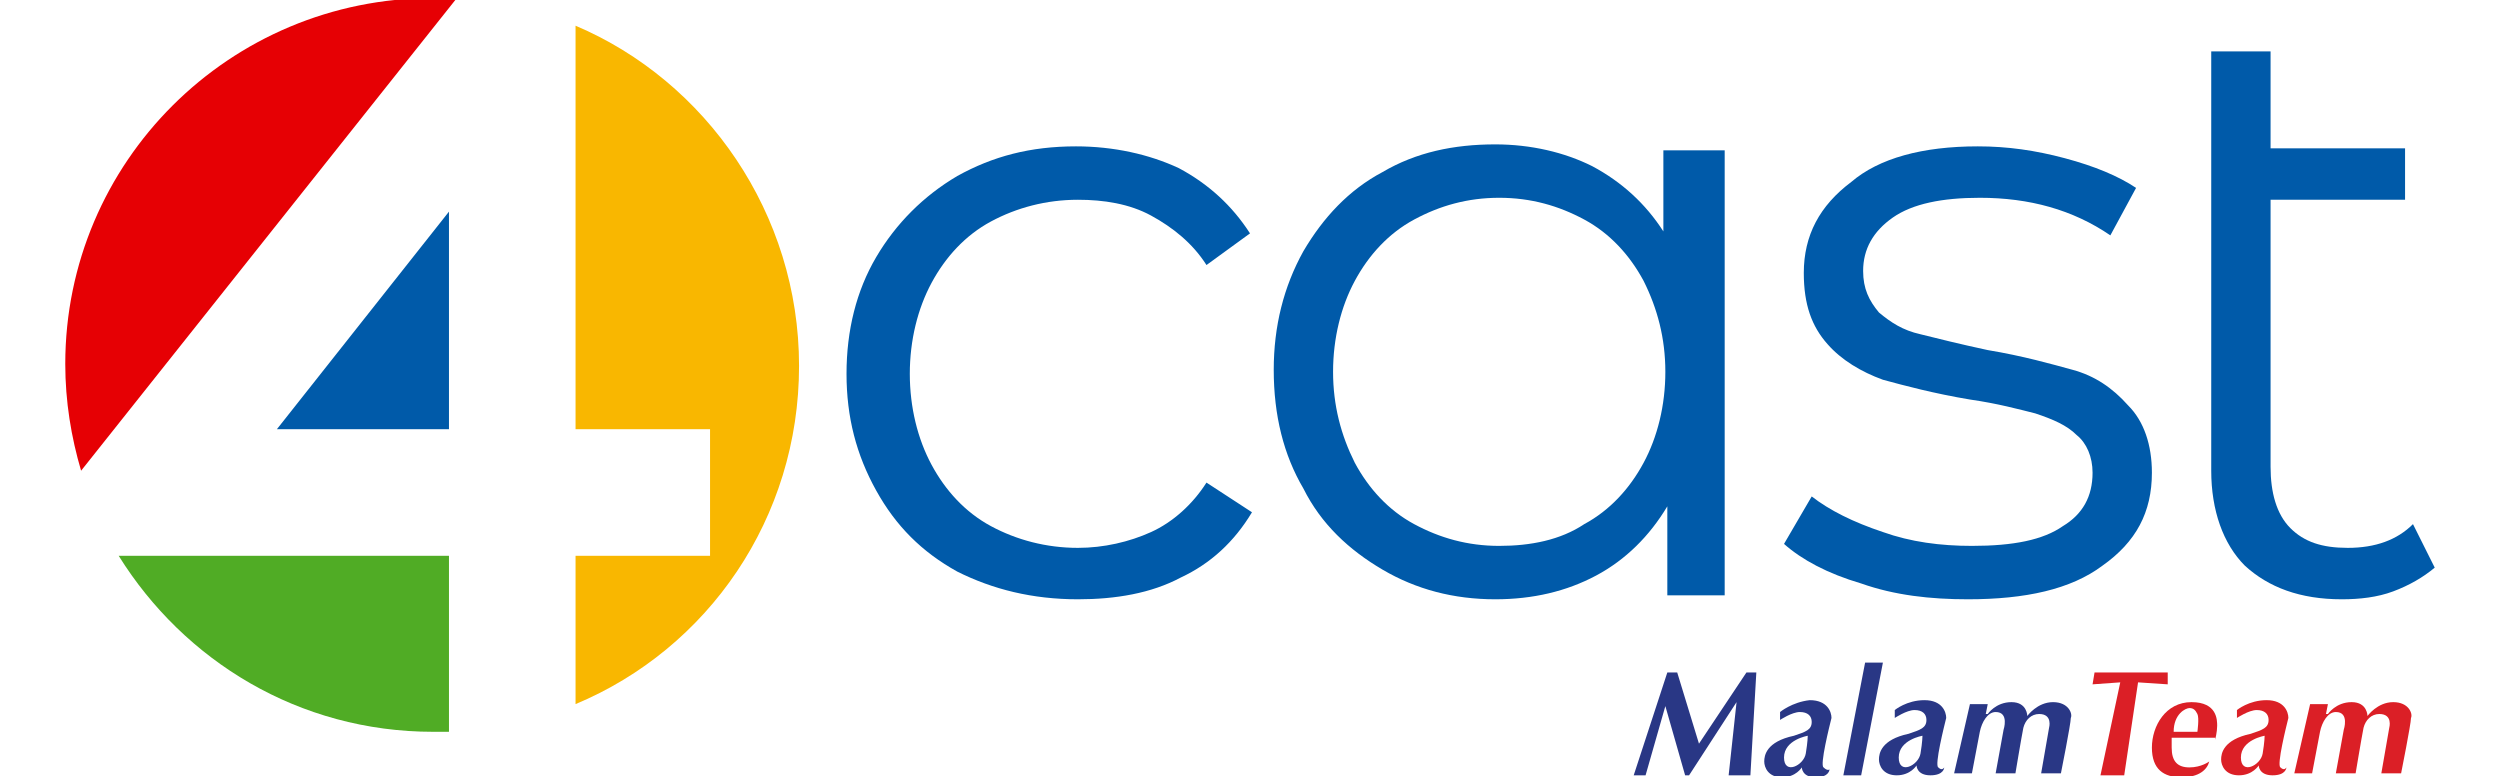
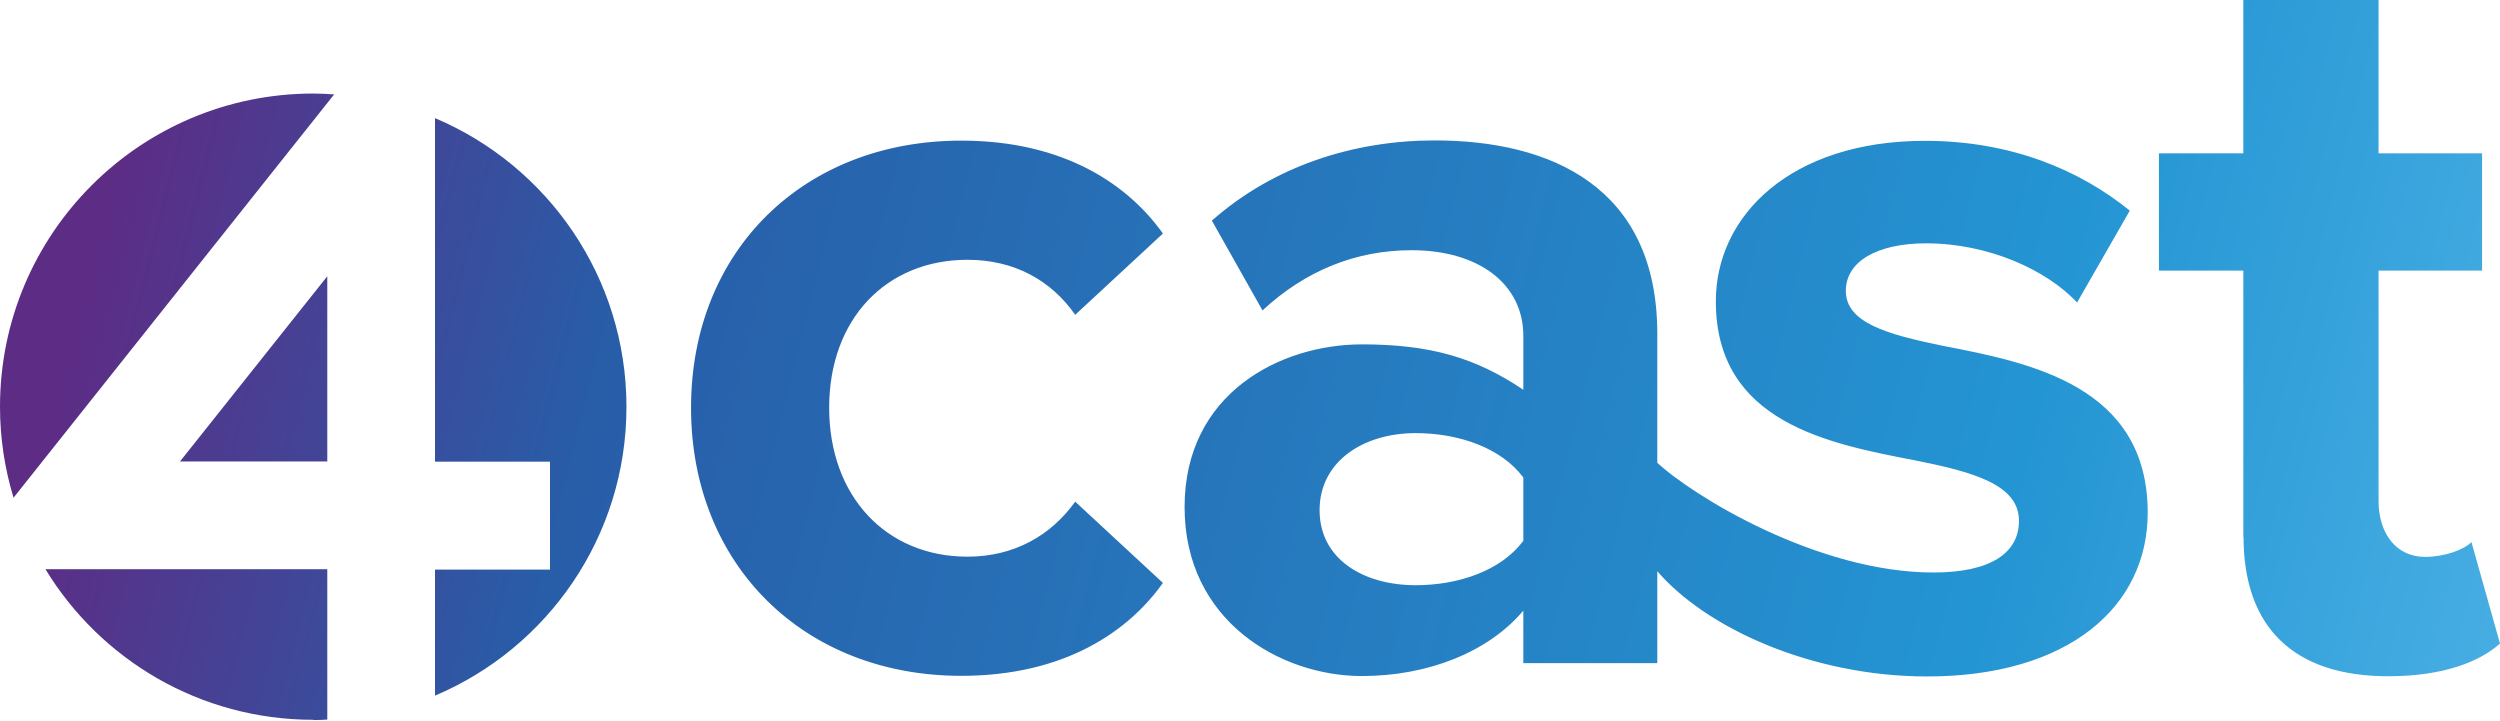
- <svg xmlns="http://www.w3.org/2000/svg" version="1.1" id="Layer_1" x="0px" y="0px" viewBox="0 0 126.4 39.2" style="enable-background:new 0 0 126.4 39.2;" xml:space="preserve">
-   <style type="text/css">
- 	.st0{fill:#293785;}
- 	.st1{fill:#DB1F26;}
- 	.st2{fill:#E60004;}
- 	.st3{fill:#005AA9;}
- 	.st4{fill:#F9B700;}
- 	.st5{fill:#50AC25;}
- </style>
-   <g>
-     <g>
-       <polygon class="st0" points="82.6,39.2 84.3,34 84.8,34 85.9,37.6 88.3,34 88.8,34 88.5,39.2 87.4,39.2 87.8,35.5 85.4,39.2     85.2,39.2 84.2,35.7 83.2,39.2   " />
-       <polygon class="st0" points="94.3,33.5 93.2,39.2 94.1,39.2 95.2,33.5   " />
-       <path class="st0" d="M99.6,35.6h0.9l-0.1,0.5h0.1c0,0,0.4-0.6,1.2-0.6c0.8,0,0.8,0.7,0.8,0.7s0.5-0.7,1.3-0.7c0.8,0,1,0.6,0.9,0.8    c0,0.3-0.5,2.8-0.5,2.8h-1l0.4-2.3c0,0,0.2-0.7-0.5-0.7c-0.4,0-0.7,0.3-0.8,0.7c-0.1,0.5-0.4,2.3-0.4,2.3h-1l0.4-2.2    c0,0,0.3-0.9-0.4-0.9c-0.4,0-0.7,0.5-0.8,1c-0.1,0.5-0.4,2.1-0.4,2.1h-0.9L99.6,35.6z" />
-       <path class="st1" d="M116.8,35.6h0.9l-0.1,0.5h0.1c0,0,0.4-0.6,1.2-0.6c0.8,0,0.8,0.7,0.8,0.7s0.5-0.7,1.3-0.7    c0.8,0,1,0.6,0.9,0.8c0,0.3-0.5,2.8-0.5,2.8h-1l0.4-2.3c0,0,0.2-0.7-0.5-0.7c-0.4,0-0.7,0.3-0.8,0.7c-0.1,0.5-0.4,2.3-0.4,2.3h-1    l0.4-2.2c0,0,0.3-0.9-0.4-0.9c-0.4,0-0.7,0.5-0.8,1c-0.1,0.5-0.4,2.1-0.4,2.1h-0.9L116.8,35.6z" />
-       <polygon class="st1" points="105.9,34 109.6,34 109.6,34.6 108.1,34.5 107.4,39.2 106.2,39.2 107.2,34.5 105.8,34.6   " />
-       <path class="st1" d="M112,37.4c0,0,0.1-0.4,0.1-0.7c0-0.3,0-1.2-1.3-1.2c-1.3,0-2,1.2-2,2.3c0,1.1,0.6,1.5,1.5,1.5    c0.9,0,1.3-0.4,1.4-0.8c0,0-0.4,0.3-1,0.3c-0.6,0-0.9-0.3-0.9-1c0-0.3,0-0.3,0-0.5H112z M109.9,37c0-0.9,0.6-1.2,0.8-1.2    c0.2,0,0.3,0.1,0.4,0.3c0.1,0.2,0,0.9,0,0.9L109.9,37L109.9,37z" />
-       <path class="st0" d="M92.2,38.8c-0.2-0.1,0.3-2.1,0.4-2.5c0-0.3-0.2-0.9-1.1-0.9C90.6,35.5,90,36,90,36v0.4c0,0,0.6-0.4,1-0.4    c0.4,0,0.6,0.2,0.6,0.5c0,0.4-0.3,0.5-0.9,0.7c-1.4,0.3-1.5,1-1.5,1.3c0,0.3,0.2,0.8,0.9,0.8c0.7,0,1-0.5,1-0.5s0,0.5,0.7,0.5    c0.7,0,0.7-0.4,0.7-0.4S92.4,39,92.2,38.8 M91.3,38.1c-0.1,0.6-1.1,1.1-1.1,0.2c0-0.9,1.2-1.1,1.2-1.1S91.4,37.5,91.3,38.1" />
-       <path class="st0" d="M98,38.8c-0.2-0.1,0.3-2.1,0.4-2.5c0-0.3-0.2-0.9-1.1-0.9c-0.9,0-1.5,0.5-1.5,0.5v0.4c0,0,0.6-0.4,1-0.4    c0.4,0,0.6,0.2,0.6,0.5c0,0.4-0.3,0.5-0.9,0.7c-1.4,0.3-1.5,1-1.5,1.3c0,0.3,0.2,0.8,0.9,0.8c0.7,0,1-0.5,1-0.5s0,0.5,0.7,0.5    c0.7,0,0.7-0.4,0.7-0.4S98.2,39,98,38.8 M97.1,38.1C97,38.7,96,39.2,96,38.3c0-0.9,1.2-1.1,1.2-1.1S97.2,37.5,97.1,38.1" />
-       <path class="st1" d="M115.3,38.8c-0.2-0.1,0.3-2.1,0.4-2.5c0-0.3-0.2-0.9-1.1-0.9c-0.9,0-1.5,0.5-1.5,0.5v0.4c0,0,0.6-0.4,1-0.4    c0.4,0,0.6,0.2,0.6,0.5c0,0.4-0.3,0.5-0.9,0.7c-1.4,0.3-1.5,1-1.5,1.3c0,0.3,0.2,0.8,0.9,0.8c0.7,0,1-0.5,1-0.5s0,0.5,0.7,0.5    c0.7,0,0.7-0.4,0.7-0.4S115.5,39,115.3,38.8 M114.4,38.1c-0.1,0.6-1.1,1.1-1.1,0.2c0-0.9,1.2-1.1,1.2-1.1S114.5,37.5,114.4,38.1" />
-     </g>
-     <g>
-       <g>
-         <path class="st2" d="M3.3,18.4c0,1.9,0.3,3.7,0.8,5.4l19-23.9c-0.4,0-0.8,0-1.2,0C11.6-0.1,3.3,8.2,3.3,18.4z" />
-         <polygon class="st3" points="22.7,21.7 22.7,10.7 14,21.7    " />
-         <path class="st4" d="M29.1,1.3v20.4h6.8v6.4h-6.8v7.5c6.7-2.8,11.3-9.4,11.3-17.1S35.7,4.1,29.1,1.3z" />
-         <path class="st5" d="M21.9,37c0.3,0,0.6,0,0.8,0v-8.9H6C9.3,33.4,15.1,37,21.9,37z" />
-       </g>
-       <g>
-         <path class="st3" d="M48.4,28.9c-1.8-1-3.1-2.3-4.1-4.1c-1-1.8-1.5-3.7-1.5-5.9c0-2.2,0.5-4.2,1.5-5.9c1-1.7,2.4-3.1,4.1-4.1     c1.8-1,3.7-1.5,6-1.5c1.9,0,3.7,0.4,5.2,1.1c1.5,0.8,2.7,1.9,3.6,3.3L61,13.4c-0.7-1.1-1.7-1.9-2.8-2.5c-1.1-0.6-2.4-0.8-3.7-0.8     c-1.6,0-3.1,0.4-4.4,1.1c-1.3,0.7-2.3,1.8-3,3.1c-0.7,1.3-1.1,2.9-1.1,4.6c0,1.7,0.4,3.3,1.1,4.6c0.7,1.3,1.7,2.4,3,3.1     c1.3,0.7,2.8,1.1,4.4,1.1c1.3,0,2.6-0.3,3.7-0.8c1.1-0.5,2.1-1.4,2.8-2.5l2.3,1.5c-0.9,1.5-2.1,2.6-3.6,3.3     c-1.5,0.8-3.3,1.1-5.2,1.1C52.2,30.3,50.2,29.8,48.4,28.9z" />
-         <path class="st3" d="M87.2,7.6v22.5h-2.9v-4.5c-0.9,1.5-2.1,2.7-3.6,3.5c-1.5,0.8-3.2,1.2-5.1,1.2c-2.1,0-4-0.5-5.7-1.5     c-1.7-1-3.1-2.3-4-4.1c-1-1.7-1.5-3.7-1.5-6c0-2.2,0.5-4.2,1.5-6c1-1.7,2.3-3.1,4-4c1.7-1,3.6-1.4,5.7-1.4c1.8,0,3.5,0.4,4.9,1.1     c1.5,0.8,2.7,1.9,3.6,3.3V7.6H87.2z M80.1,26.5c1.3-0.7,2.3-1.8,3-3.1c0.7-1.3,1.1-2.9,1.1-4.6c0-1.7-0.4-3.2-1.1-4.6     c-0.7-1.3-1.7-2.4-3-3.1c-1.3-0.7-2.7-1.1-4.3-1.1c-1.6,0-3,0.4-4.3,1.1c-1.3,0.7-2.3,1.8-3,3.1c-0.7,1.3-1.1,2.9-1.1,4.6     c0,1.7,0.4,3.2,1.1,4.6c0.7,1.3,1.7,2.4,3,3.1c1.3,0.7,2.7,1.1,4.3,1.1C77.4,27.6,78.9,27.3,80.1,26.5z" />
-         <path class="st3" d="M94.1,29.5c-1.7-0.5-3-1.2-3.9-2l1.4-2.4c0.9,0.7,2.1,1.3,3.6,1.8c1.4,0.5,2.9,0.7,4.5,0.7     c2.1,0,3.6-0.3,4.6-1c1-0.6,1.5-1.5,1.5-2.7c0-0.8-0.3-1.5-0.8-1.9c-0.5-0.5-1.2-0.8-2.1-1.1c-0.8-0.2-1.9-0.5-3.3-0.7     c-1.8-0.3-3.3-0.7-4.4-1c-1.1-0.4-2.1-1-2.8-1.8c-0.8-0.9-1.2-2-1.2-3.6c0-1.9,0.8-3.4,2.4-4.6C95,8,97.2,7.4,100,7.4     c1.5,0,2.9,0.2,4.4,0.6c1.5,0.4,2.7,0.9,3.6,1.5l-1.3,2.4c-1.9-1.3-4.1-1.9-6.6-1.9c-1.9,0-3.4,0.3-4.4,1c-1,0.7-1.5,1.6-1.5,2.7     c0,0.9,0.3,1.5,0.8,2.1c0.6,0.5,1.2,0.9,2.1,1.1c0.8,0.2,2,0.5,3.4,0.8c1.8,0.3,3.2,0.7,4.3,1c1.1,0.3,2,0.9,2.8,1.8     c0.8,0.8,1.2,2,1.2,3.4c0,2-0.8,3.5-2.5,4.7c-1.6,1.2-3.9,1.7-6.8,1.7C97.6,30.3,95.8,30.1,94.1,29.5z" />
-         <path class="st3" d="M123.1,28.7c-0.6,0.5-1.3,0.9-2.1,1.2c-0.8,0.3-1.7,0.4-2.6,0.4c-2.1,0-3.7-0.6-4.9-1.7     c-1.1-1.1-1.7-2.8-1.7-4.8V2.6h3v4.9h6.8v2.6h-6.8v13.5c0,1.3,0.3,2.4,1,3.1c0.7,0.7,1.6,1,2.9,1c1.4,0,2.5-0.4,3.3-1.2     L123.1,28.7z" />
-       </g>
-     </g>
+ <svg xmlns="http://www.w3.org/2000/svg" id="Layer_2" viewBox="0 0 120 34.56">
+   <defs>
+     <style>.cls-1{fill:url(#linear-gradient);}</style>
+     <linearGradient id="linear-gradient" x1="120.32" y1="31.52" x2="-.44" y2="1.16" gradientUnits="userSpaceOnUse">
+       <stop offset="0" stop-color="#47aee3" />
+       <stop offset=".2" stop-color="#2495d3" />
+       <stop offset=".74" stop-color="#285da8" />
+       <stop offset=".94" stop-color="#5d2c85" />
+     </linearGradient>
+   </defs>
+   <g id="Layer_1-2">
+     <path class="cls-1" d="M15.04,4.49c.34,0,.67.02,1,.04L.65,23.89c-.42-1.38-.65-2.85-.65-4.37C0,11.22,6.73,4.49,15.04,4.49ZM15.71,22.15v-8.89l-7.07,8.89h7.07ZM20.88,5.67v16.49h5.52v5.18h-5.52v6.05c5.4-2.28,9.19-7.63,9.19-13.86s-3.79-11.58-9.19-13.86ZM15.04,34.56c.22,0,.45,0,.67-.02v-7.22H2.18c2.64,4.34,7.41,7.23,12.86,7.23ZM46.14,6.75c5.02,0,8.06,2.18,9.68,4.46l-4.21,3.9c-1.17-1.67-2.94-2.64-5.17-2.64-3.9,0-6.64,2.84-6.64,7.1s2.74,7.15,6.64,7.15c2.23,0,4-1.01,5.17-2.64l4.21,3.9c-1.62,2.28-4.66,4.46-9.68,4.46-7.55,0-12.97-5.32-12.97-12.87s5.42-12.82,12.97-12.82ZM73.12,31.84v-2.53c-1.67,1.98-4.56,3.14-7.75,3.14-3.9,0-8.51-2.64-8.51-8.11s4.61-7.81,8.51-7.81c3.24,0,5.44.62,7.75,2.18v-2.59c0-2.48-2.13-4.11-5.37-4.11-2.64,0-5.07.96-7.15,2.89l-2.43-4.31c2.99-2.64,6.84-3.85,10.69-3.85,5.58,0,10.69,2.23,10.69,9.28v15.81h-6.44ZM73.12,22.92c-1.06-1.42-3.09-2.13-5.17-2.13-2.53,0-4.61,1.37-4.61,3.7s2.08,3.6,4.61,3.6c2.08,0,4.11-.71,5.17-2.13v-3.04ZM79.48,22.15c1.77,1.67,7.78,5.33,13.32,5.33,2.79,0,4.11-.96,4.11-2.48,0-1.72-2.13-2.33-4.92-2.89-4.21-.81-9.63-1.82-9.63-7.65,0-4.11,3.6-7.7,10.04-7.7,4.16,0,7.45,1.42,9.83,3.35l-2.53,4.41c-1.47-1.57-4.26-2.84-7.25-2.84-2.33,0-3.85.86-3.85,2.28,0,1.52,1.93,2.08,4.66,2.64,4.21.81,9.83,1.93,9.83,8.01,0,4.51-3.8,7.86-10.59,7.86-5.52,0-10.64-2.32-13.01-5.12v-5.18ZM107.68,25.76v-12.77h-4.05v-5.63h4.05V0h6.49v7.36h4.97v5.63h-4.97v11.05c0,1.52.81,2.69,2.23,2.69.96,0,1.88-.35,2.23-.71l1.37,4.87c-.96.86-2.69,1.57-5.37,1.57-4.51,0-6.94-2.33-6.94-6.69Z" />
  </g>
</svg>
